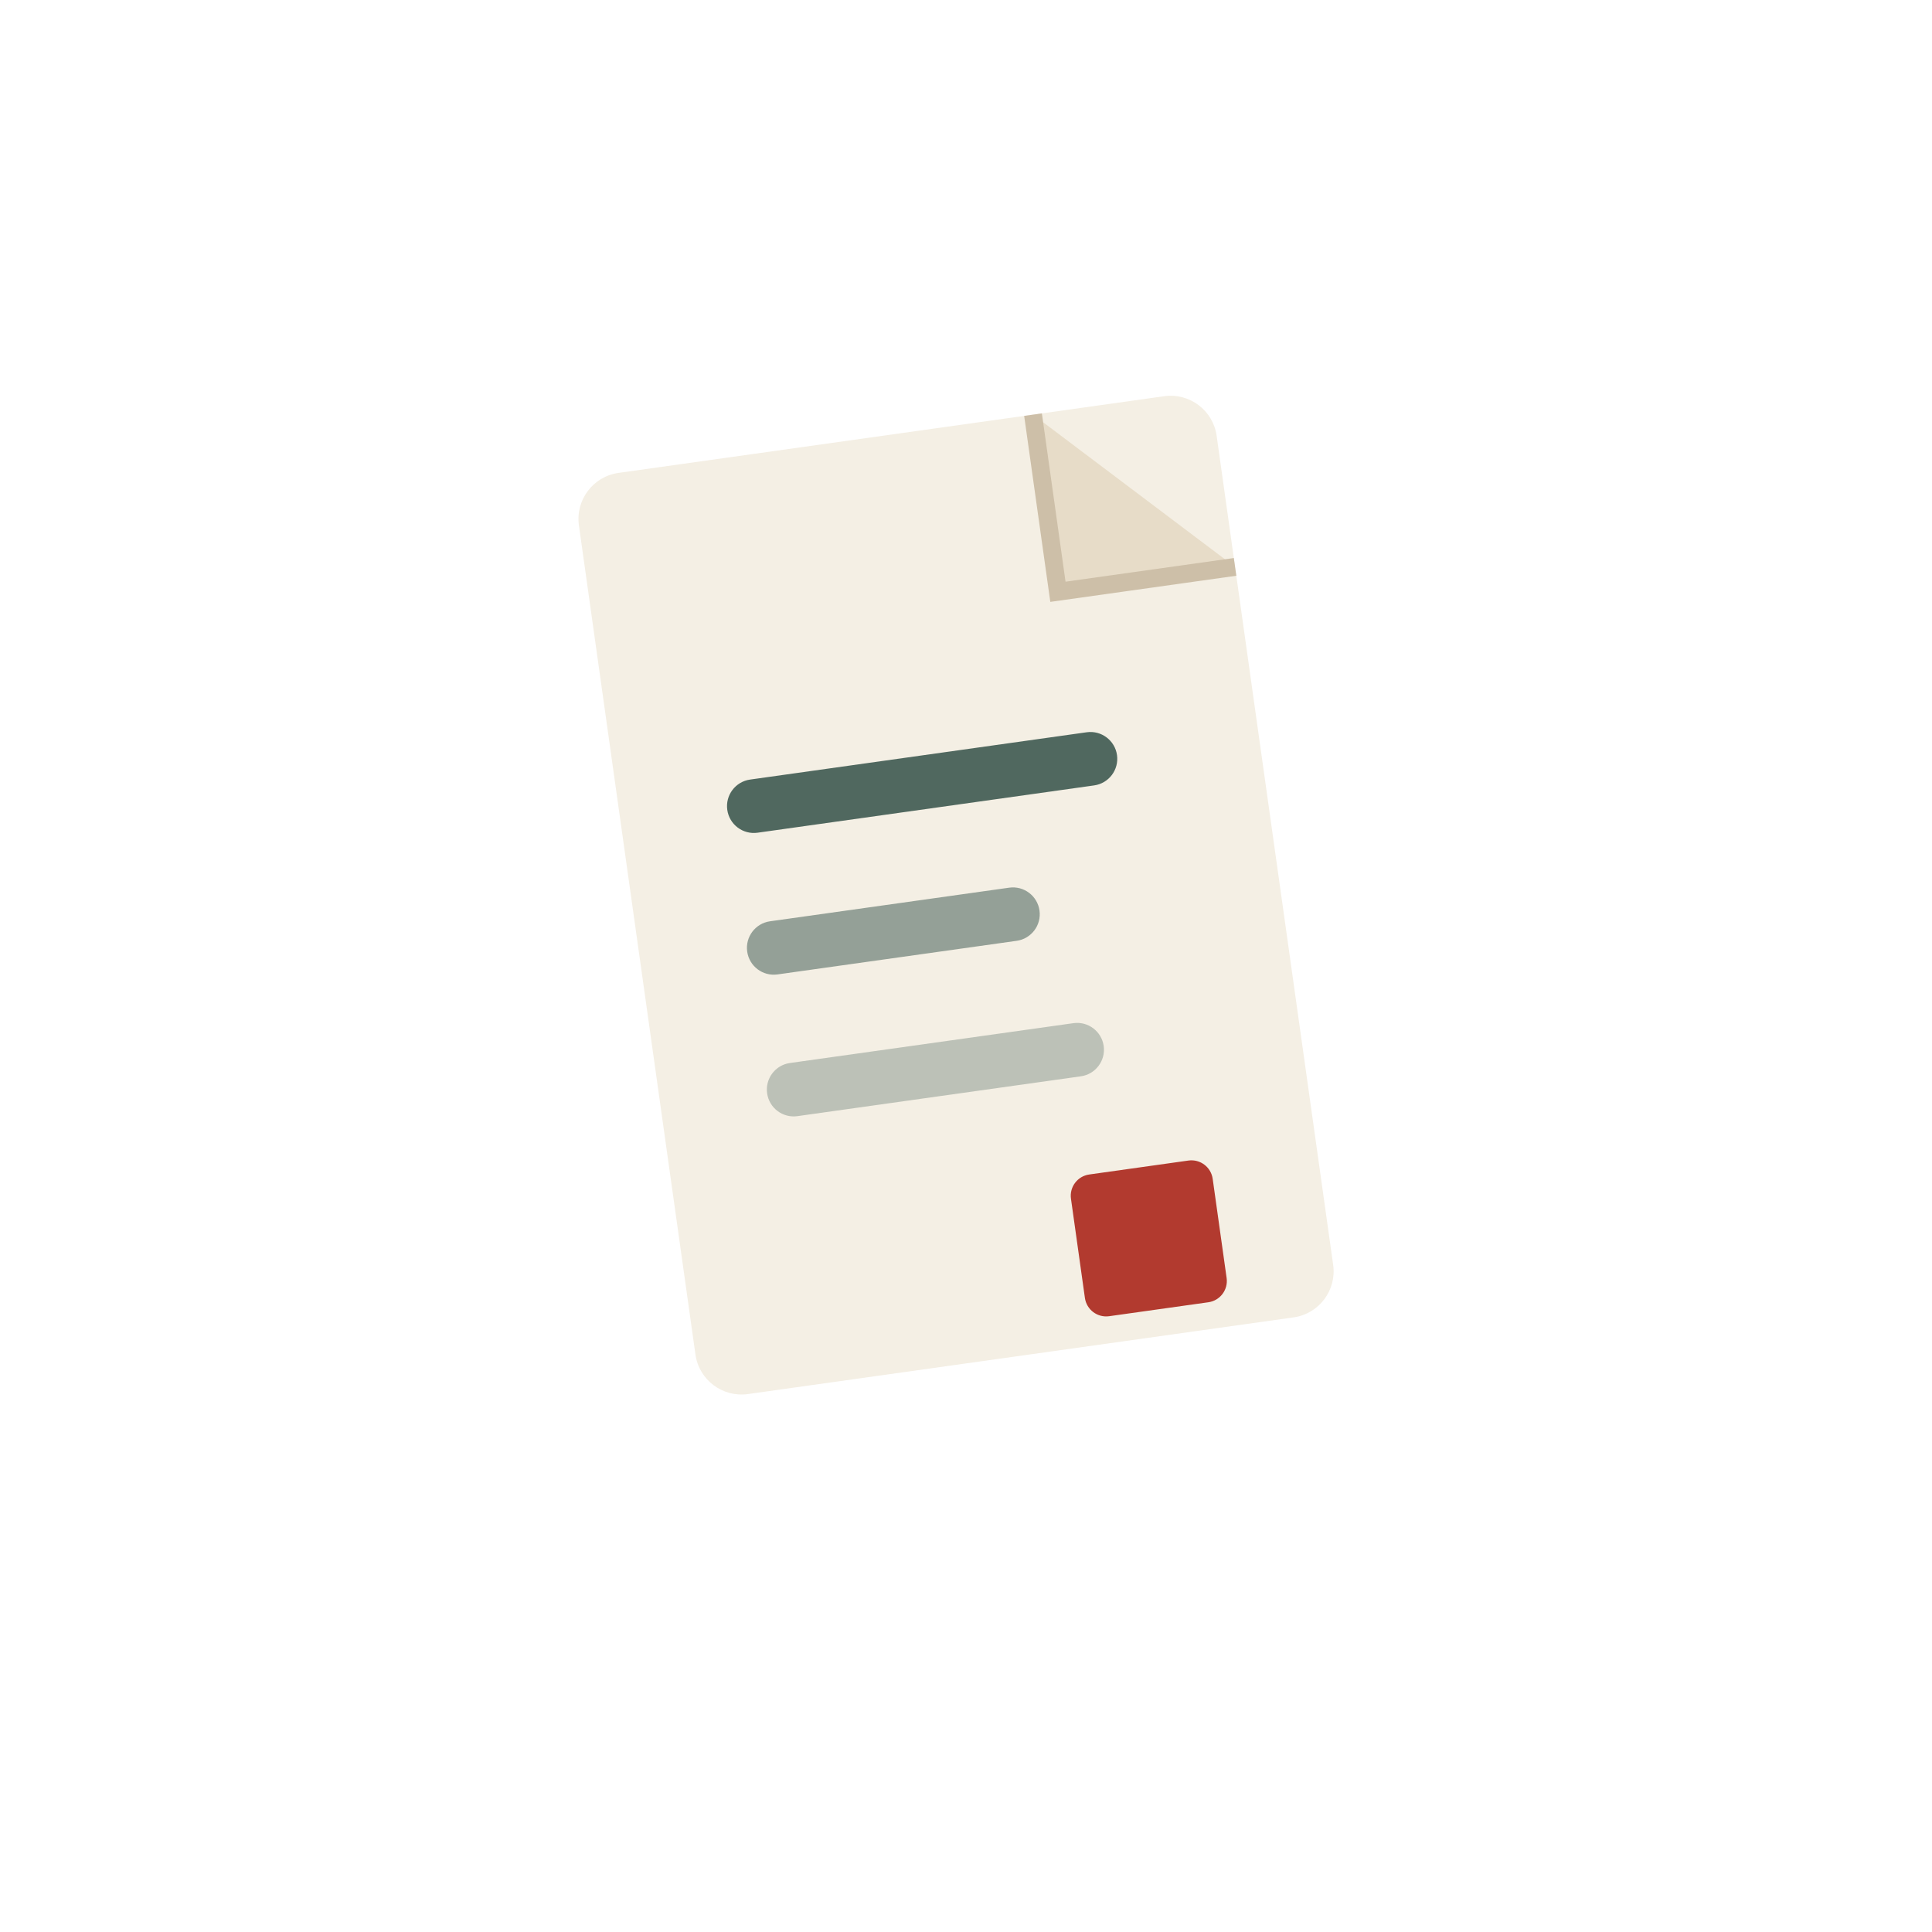
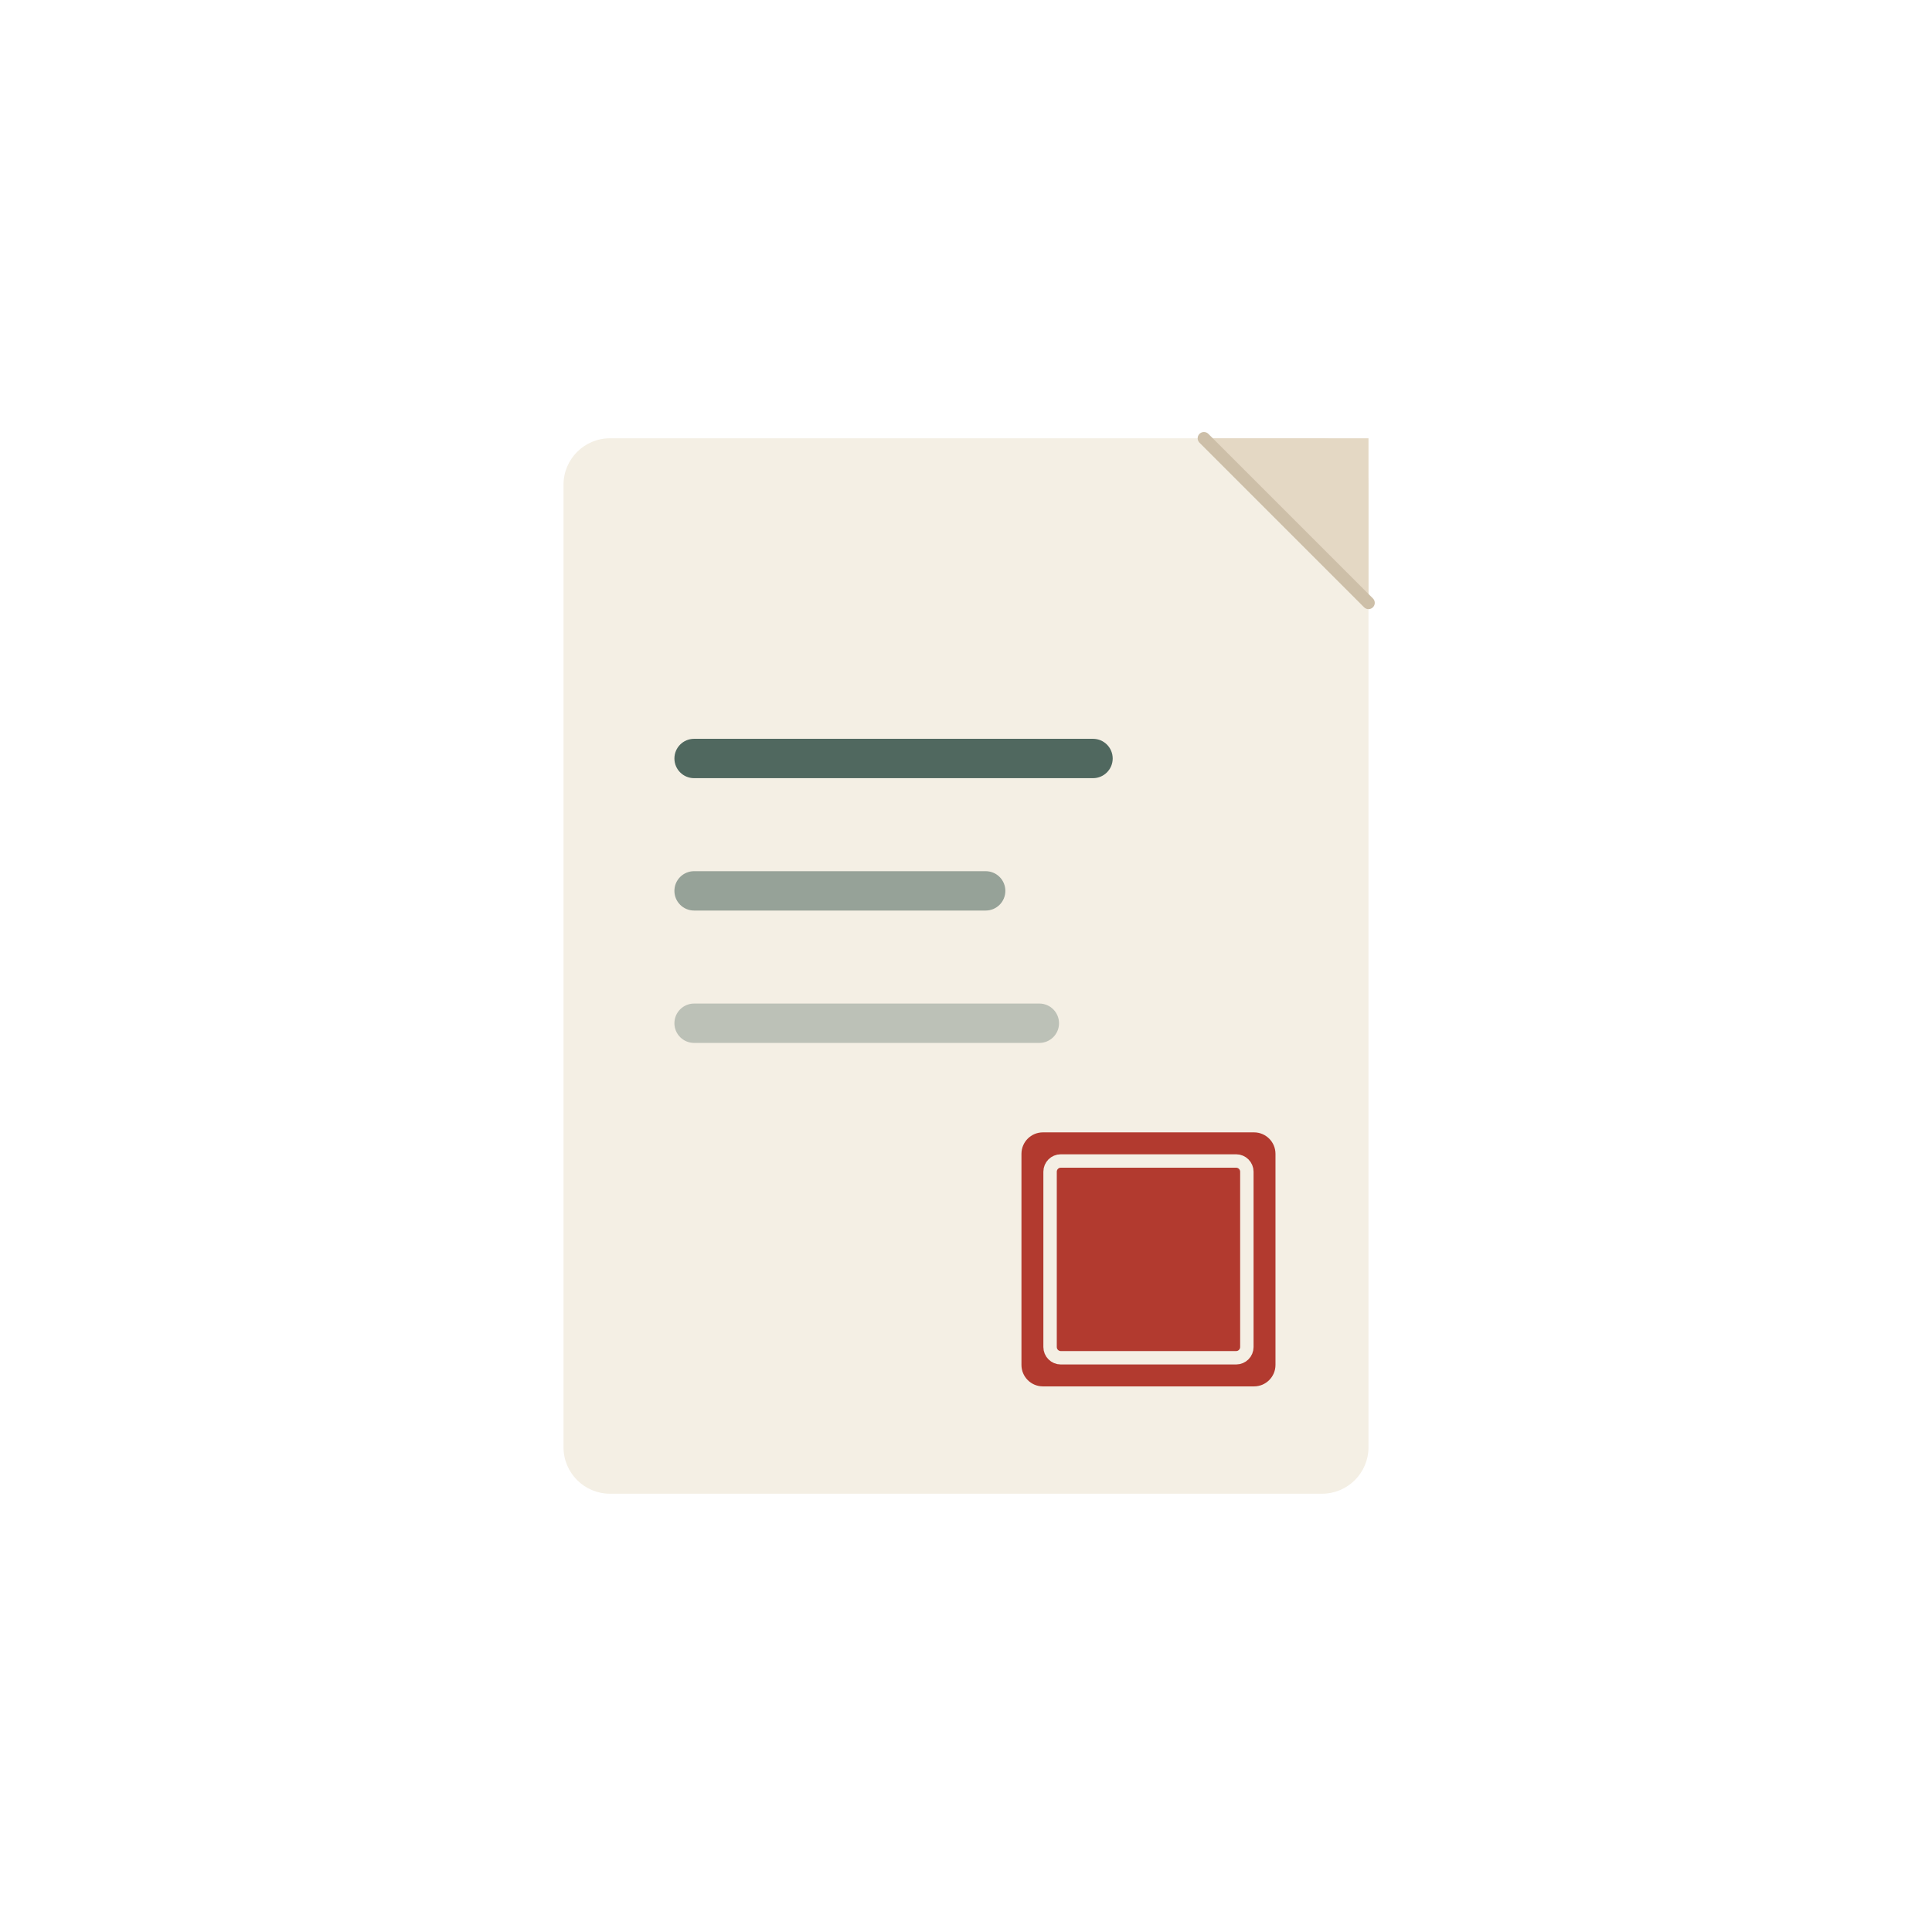
<svg xmlns="http://www.w3.org/2000/svg" viewBox="0 0 108 108">
-   <g transform="rotate(-8 54 54)">
-     <rect x="36" y="24" width="36" height="52" rx="2.6" fill="#F4EFE4" />
-     <path d="M62 24l10 10H62z" fill="#E7DCC8" />
-     <path d="M62 24v10h10" fill="none" stroke="#CDBFA8" stroke-width="1" />
-     <rect x="42" y="42" width="22" height="3" rx="1.5" fill="#2C4A42" opacity="0.82" />
-     <rect x="42" y="50" width="16.5" height="3" rx="1.5" fill="#2C4A42" opacity="0.48" />
-     <rect x="42" y="58" width="19" height="3" rx="1.5" fill="#2C4A42" opacity="0.28" />
-     <rect x="58" y="66.5" width="8" height="8" rx="1.2" fill="#B23A2F" />
-   </g>
+   <rect x="31.5" y="24.5" width="45" height="59" rx="2.6" fill="#F4EFE4" />
+   <path d="M67.3 24.5H76.5V33.7Z" fill="#E4D8C4" />
+   <path d="M67.3 24.5L76.5 33.7" fill="none" stroke="#CDBFA8" stroke-width="0.7" stroke-linecap="round" />
+   <rect x="37.7" y="41.3" width="24.5" height="2.2" rx="1.1" fill="#2C4A42" opacity="0.82" />
+   <rect x="37.7" y="48.7" width="18.5" height="2.2" rx="1.1" fill="#2C4A42" opacity="0.47" />
+   <rect x="37.7" y="56.1" width="21.5" height="2.2" rx="1.1" fill="#2C4A42" opacity="0.28" />
+   <rect x="57.1" y="63.3" width="14.2" height="14.2" rx="1.2" fill="#B23A2F" />
+   <rect x="58.7" y="64.9" width="11" height="11" rx="0.6" fill="none" stroke="#F4EFE4" stroke-width="0.75" />
</svg>
